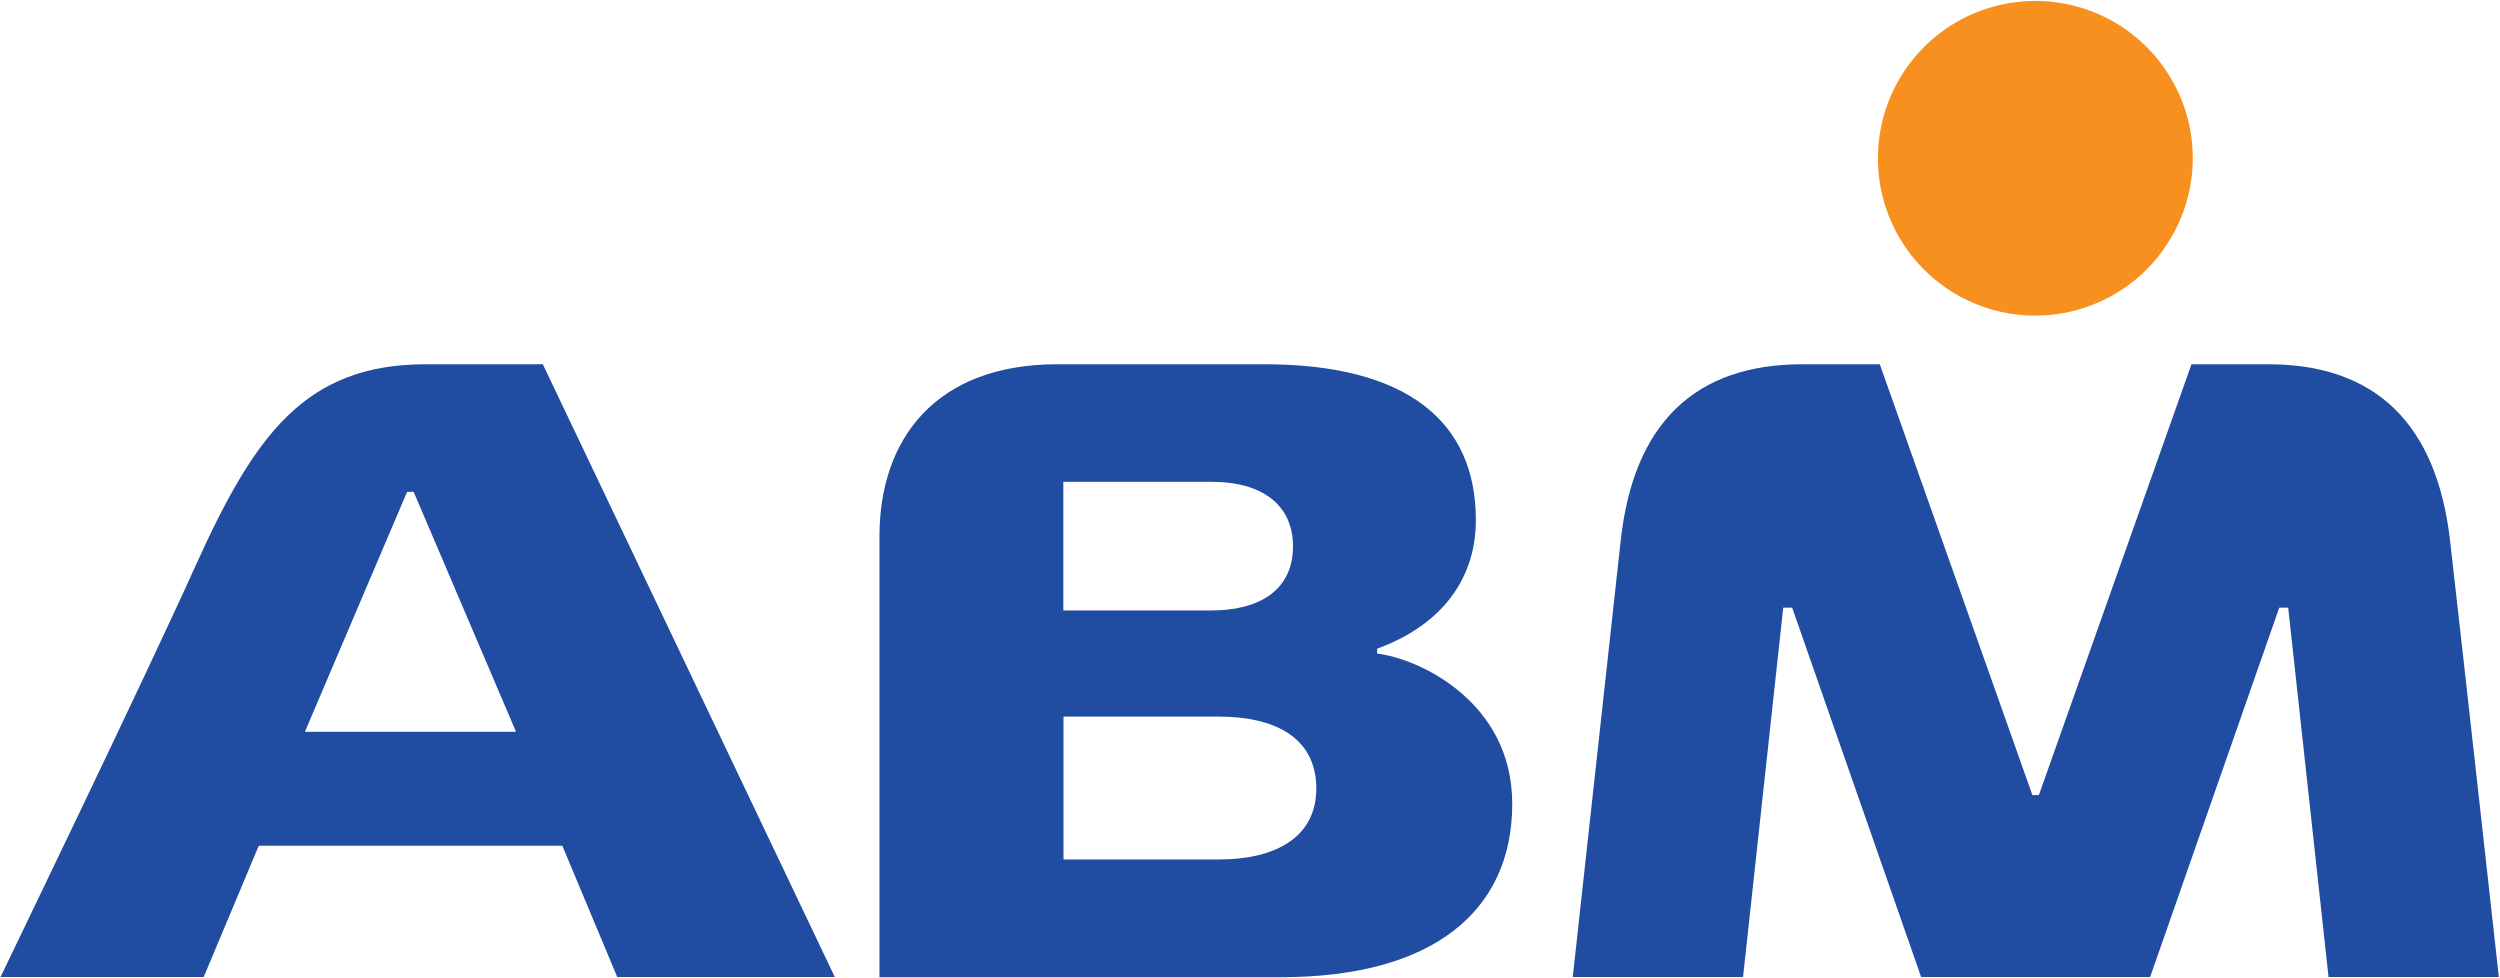
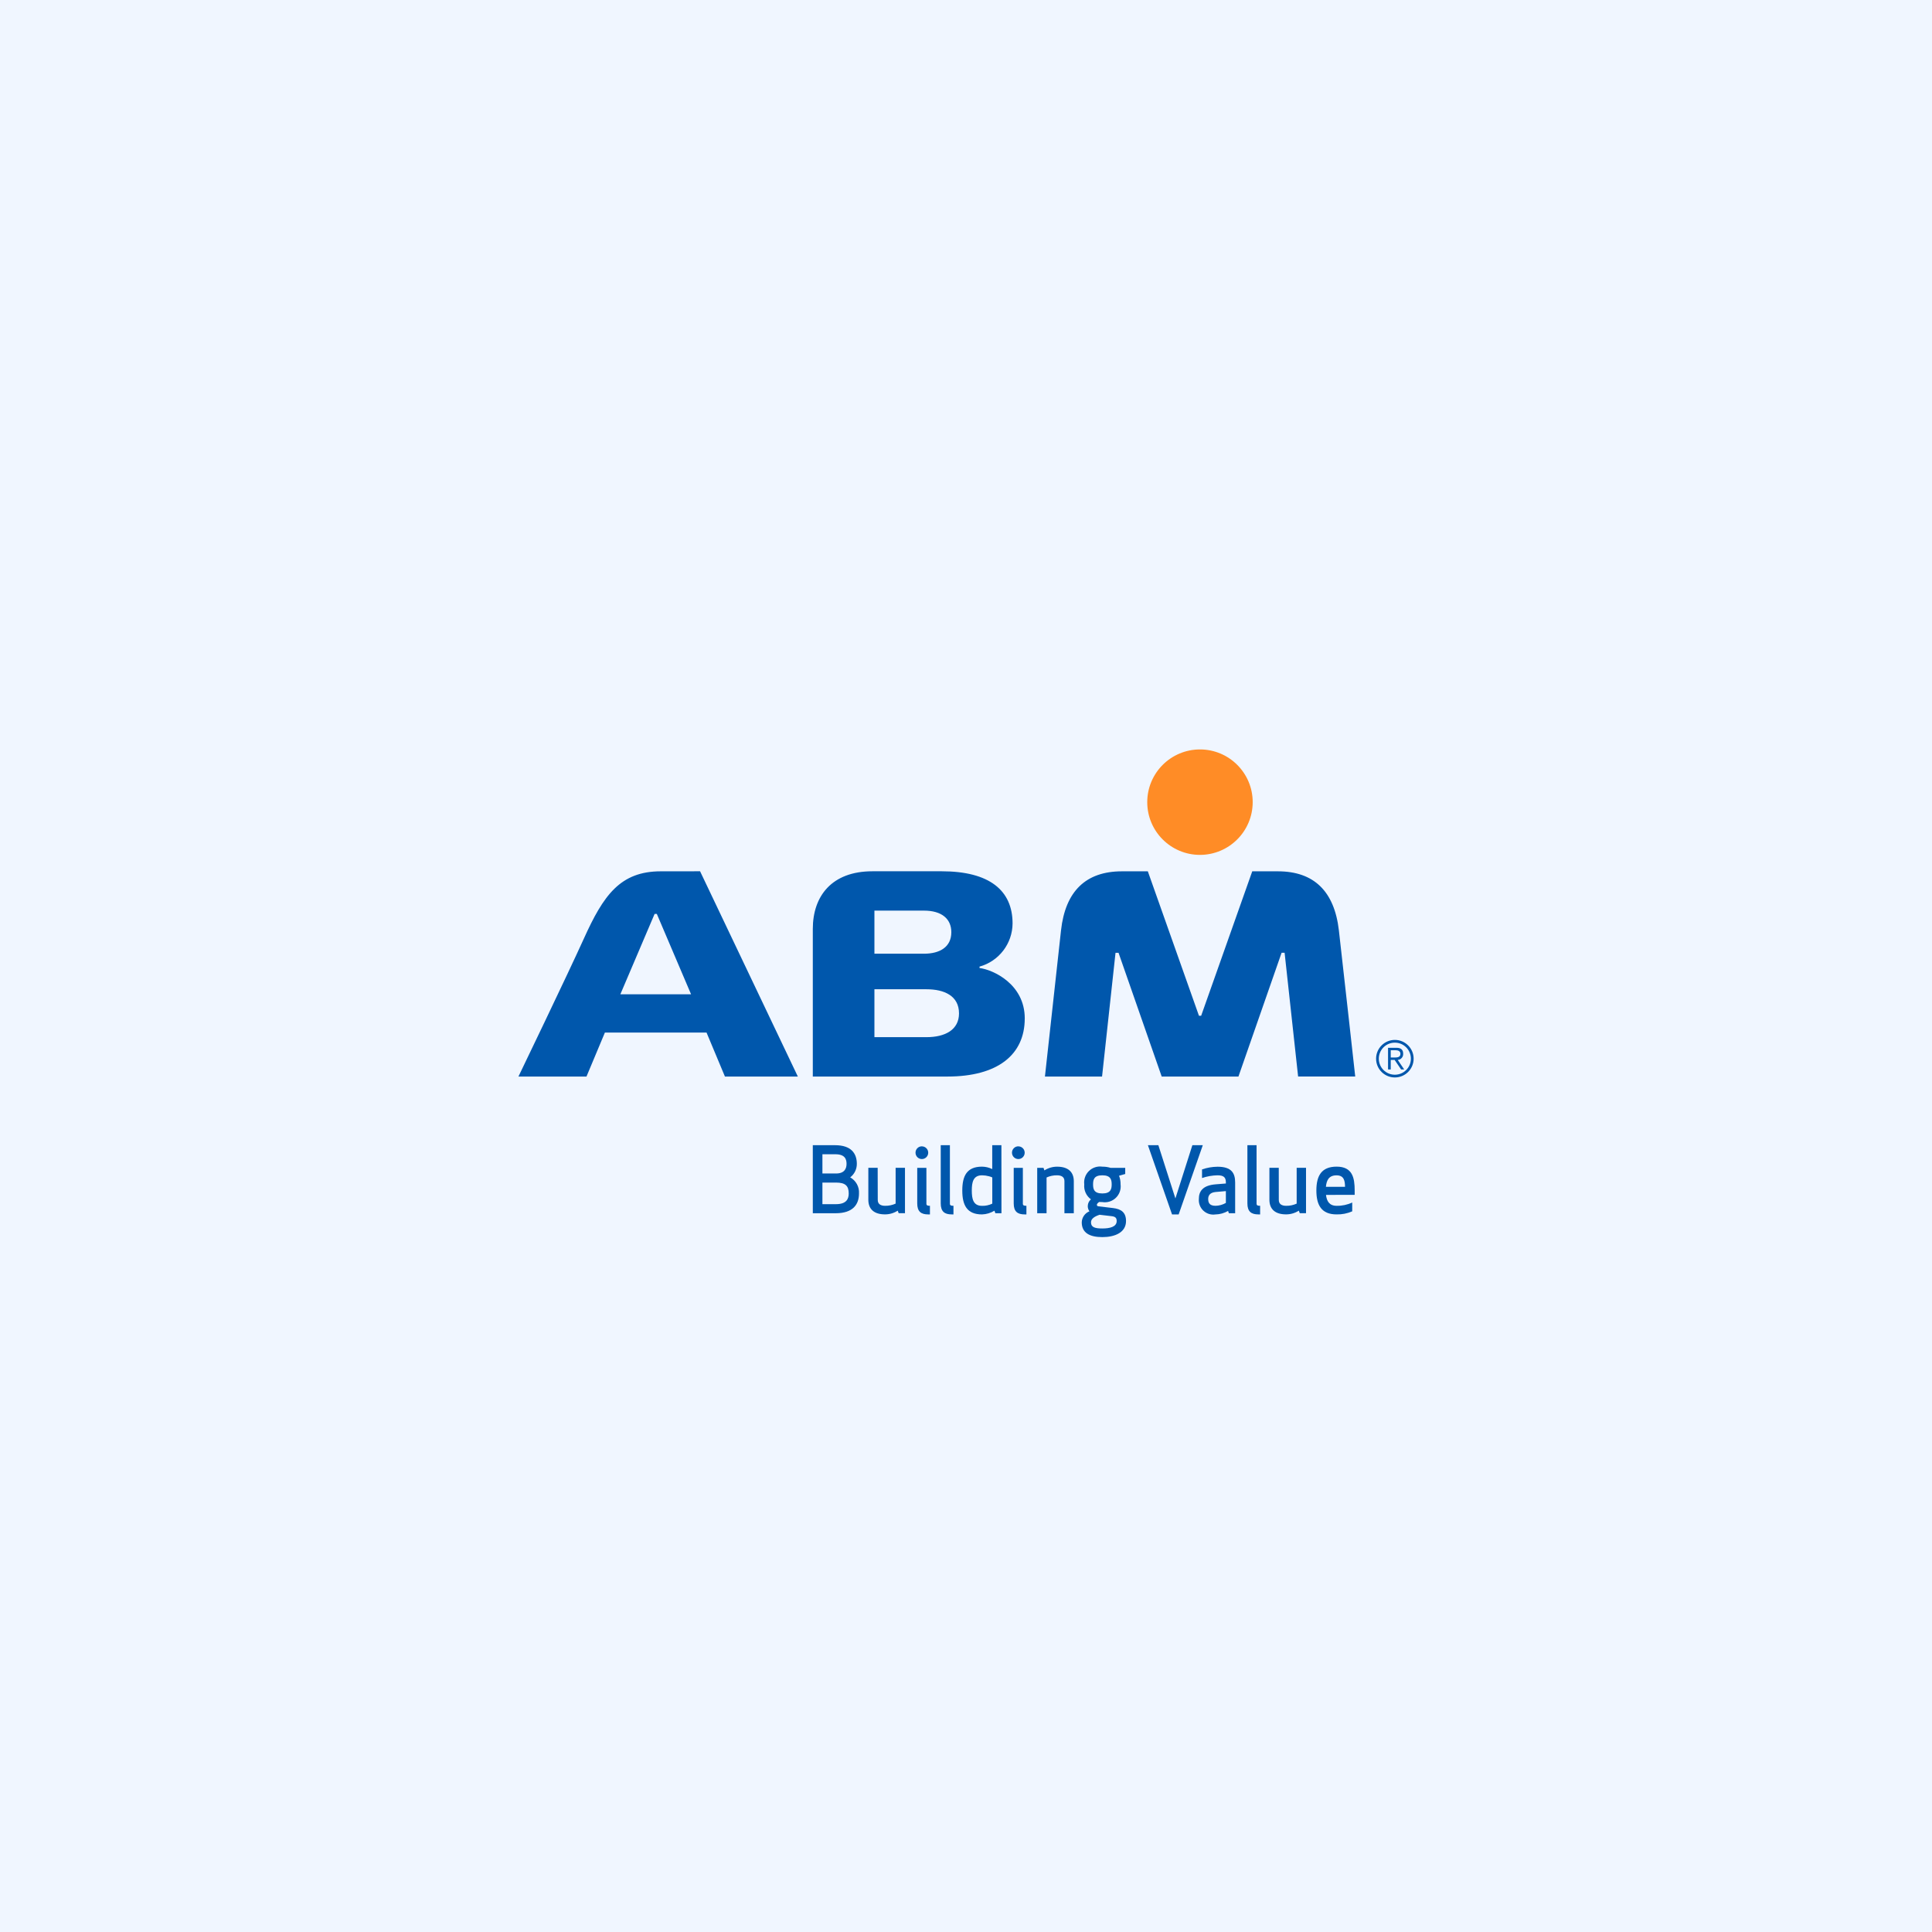
- <svg xmlns="http://www.w3.org/2000/svg" version="1.2" viewBox="0 0 1512 591" width="1512" height="591">
-   <style>
- 		.s0 { fill: #f7901e } 
- 		.s1 { fill: #204ca1 } 
- 	</style>
-   <path id="Layer" class="s0" d="m1231 190.9c-38.5 0-73.2-23.1-88-58.7-14.7-35.6-6.6-76.5 20.6-103.7 27.3-27.3 68.2-35.4 103.8-20.7 35.6 14.7 58.8 49.5 58.8 87.9 0 12.5-2.5 24.9-7.3 36.4-4.8 11.6-11.8 22-20.6 30.9-8.8 8.8-19.3 15.8-30.9 20.6-11.5 4.8-23.9 7.3-36.4 7.3z" />
-   <path id="Layer" fill-rule="evenodd" class="s1" d="m1511.3 590.9h-103l-24.4-223.4h-5.4l-78.1 223.4h-138.5l-78-223.4h-5.4l-24.3 223.4h-103c0 0 20.6-187.9 29-263.9 7.7-70.7 44.7-106.7 109.9-106.7h46.8l92.3 260.6h3.9l92.3-260.6h46.4c64.9 0 101.9 36 110 106.7 8.4 73.4 29.5 263.9 29.5 263.9zm-1183-370.6l176.6 370.6h-131.6l-33.2-79.4h-183.6l-33.3 79.4h-122.9c0 0 88.1-182.3 118.1-249 35.4-78.2 65.7-121.6 139.1-121.6zm-82.1 77.2l-61.8 145.1h127.7l-61.9-145.1zm668.4 188.7c0 65.3-48.6 104.8-139.7 104.8h-243v-266.6c0-58.8 33.9-104.1 107.6-104.1h125.1c86.6 0 128 34.8 128 94.2 0 39.5-25.1 65.3-59.7 77.8v3c24.5 2.8 81.7 28.6 81.7 90.8zm-181.9-117c28.3 0 49.3-11.8 49.3-38.8 0-24-17.3-39-49.3-39h-89.6v77.8zm4.7 150.6c33.7 0 58.7-13.2 58.7-42.9 0-31.7-26.5-43.5-58.7-43.5h-94.2v86.4z" />
+ <svg xmlns="http://www.w3.org/2000/svg" width="202" height="202" viewBox="0 0 202 202">
+   <g transform="translate(-541 -1754)">
+     <rect width="202" height="202" transform="translate(541 1754)" fill="#f0f6ff" />
+     <g transform="translate(-56.356 1732.183)">
+       <path d="M730.159,111.2a5.513,5.513,0,1,1,5.509-5.512A5.521,5.521,0,0,1,730.159,111.2Z" transform="translate(-7.336 0)" fill="#ff8c26" />
+       <path d="M694.225,131.678c1.949,0,3.4-.766,3.4-2.486,0-1.833-1.537-2.522-3.4-2.522h-5.444v5.007Zm-.262-8.725c1.639,0,2.859-.686,2.859-2.249,0-1.389-1-2.256-2.859-2.256h-5.182v4.505Zm10.535,6.771c0,3.783-2.813,6.072-8.089,6.072h-14.07V120.36c0-3.41,1.962-6.026,6.235-6.026h7.241c5.009,0,7.41,2.016,7.41,5.455a4.715,4.715,0,0,1-3.455,4.513v.145C701.186,124.628,704.5,126.124,704.5,129.724Zm-38.7-10.931-3.582,8.405h7.395l-3.581-8.405Zm4.754-4.459L680.776,135.8h-7.623l-1.924-4.6H660.6l-1.926,4.6h-7.114s5.093-10.562,6.84-14.423c2.049-4.537,3.8-7.039,8.053-7.039Zm68.5,21.461H733.08l-1.412-12.94h-.315L726.84,135.8h-8.021l-4.514-12.94h-.316l-1.408,12.94h-5.972s1.2-10.885,1.682-15.289c.453-4.091,2.594-6.172,6.369-6.172h2.707l5.346,15.1h.23l5.342-15.1h2.684c3.76,0,5.905,2.084,6.374,6.181C737.828,124.747,739.052,135.8,739.052,135.8Z" transform="translate(0 -1.421)" fill="#0057ac" />
+       <path d="M686.778,152.336h1.414c1.118,0,1.336-.57,1.336-1.121,0-.788-.35-1.137-1.319-1.137h-1.431Zm1.356-5.219h-1.356v2.011h1.431c.872,0,1.092-.512,1.092-1.007S689.128,147.117,688.133,147.117Zm-2.362-.947H688.1c1.706,0,2.276.881,2.276,1.951a1.766,1.766,0,0,1-.694,1.414,1.792,1.792,0,0,1,.92,1.68c0,1.149-.624,2.069-2.447,2.069h-2.381" transform="translate(-3.434 -4.617)" fill="#0057ac" />
+       <path d="M693.213,152.162c0,.447.332.609.768.609a2.547,2.547,0,0,0,1.1-.229V148.8h.978v4.744H695.4l-.1-.266a2.445,2.445,0,0,1-1.328.389c-1.166,0-1.744-.568-1.744-1.526V148.8h.976" transform="translate(-4.083 -4.881)" fill="#0057ac" />
+       <path d="M699.039,153.42c-.751,0-1.149-.3-1.149-1.148v-3.718h.959V152.3c0,.173.1.22.369.22v.9Zm-.663-7.116a.664.664,0,1,1-.665.665A.662.662,0,0,1,698.376,146.3Z" transform="translate(-4.633 -4.63)" fill="#0057ac" />
+       <path d="M701.79,153.406c-.748,0-1.148-.3-1.148-1.148v-6.091h.958v6.119c0,.173.1.22.372.22v.9" transform="translate(-4.927 -4.617)" fill="#0057ac" />
+       <path d="M705.212,149.318c-.928,0-1.071.73-1.071,1.593s.143,1.6,1.071,1.6a2.339,2.339,0,0,0,1.071-.229v-2.742a1.758,1.758,0,0,0-.35-.123A2.852,2.852,0,0,0,705.212,149.318Zm2.03,3.966h-.635l-.1-.266a2.645,2.645,0,0,1-1.3.389c-1.6,0-2.06-1.006-2.06-2.5s.455-2.494,2.06-2.494a2.469,2.469,0,0,1,1.071.255v-2.5h.959" transform="translate(-5.179 -4.617)" fill="#0057ac" />
+       <path d="M710.252,153.42c-.751,0-1.149-.3-1.149-1.148v-3.718h.956V152.3c0,.173.1.22.372.22v.9Zm-.665-7.116a.664.664,0,1,1-.665.665A.661.661,0,0,1,709.587,146.3Z" transform="translate(-5.758 -4.63)" fill="#0057ac" />
+       <path d="M714.7,150.175c0-.444-.333-.606-.769-.606a2.547,2.547,0,0,0-1.1.228v3.738h-.978v-4.744h.659l.093.265a2.452,2.452,0,0,1,1.328-.389c1.169,0,1.747.568,1.747,1.527v3.34H714.7" transform="translate(-6.052 -4.868)" fill="#0057ac" />
+       <path d="M719.182,151.466c.872,0,.978-.455.978-.947s-.106-.95-.978-.95-.968.455-.968.95S718.309,151.466,719.182,151.466Zm-.285,2.228c-.5.165-.9.4-.9.791,0,.514.4.643,1.186.643s1.5-.171,1.5-.777c0-.333-.143-.467-.551-.512Zm.285-1.325c-.112,0-.227,0-.333-.011-.112.076-.237.19-.237.284,0,.115.049.151.173.171l1.507.179c.883.1,1.367.475,1.367,1.358,0,1.194-1.157,1.68-2.476,1.68-1.346,0-2.153-.458-2.153-1.546a1.28,1.28,0,0,1,.8-1.149v-.011a.879.879,0,0,1-.17-.56.927.927,0,0,1,.332-.682,1.728,1.728,0,0,1-.7-1.565,1.665,1.665,0,0,1,1.9-1.851,2.818,2.818,0,0,1,.855.123h1.528v.643l-.645.182a2.352,2.352,0,0,1,.159.9A1.66,1.66,0,0,1,719.182,152.369Z" transform="translate(-6.572 -4.868)" fill="#0057ac" />
+       <path d="M729.369,146.167h1.09l-2.524,7.239h-.693l-2.524-7.239h1.093l1.783,5.57" transform="translate(-7.344 -4.617)" fill="#0057ac" />
+       <path d="M732.383,151.315c-.6.057-.766.389-.766.721s.076.721.766.721a2.276,2.276,0,0,0,1.082-.3V151.22Zm.21-1.746a5.313,5.313,0,0,0-1.621.285v-.9a5.083,5.083,0,0,1,1.621-.282c1.464,0,1.842.665,1.842,1.65v3.214h-.654l-.086-.244a2.714,2.714,0,0,1-1.328.369,1.513,1.513,0,0,1-1.727-1.621c0-.751.352-1.414,1.755-1.528l1.071-.086v-.093C733.466,149.814,733.276,149.569,732.593,149.569Z" transform="translate(-7.938 -4.868)" fill="#0057ac" />
+       <path d="M737.43,153.406c-.748,0-1.148-.3-1.148-1.148v-6.091h.958v6.119c0,.173.093.22.372.22v.9" transform="translate(-8.504 -4.617)" fill="#0057ac" />
+       <path d="M739.823,152.162c0,.447.333.609.768.609a2.534,2.534,0,0,0,1.1-.229V148.8h.978v4.744h-.654l-.1-.266a2.456,2.456,0,0,1-1.328.389c-1.168,0-1.746-.568-1.746-1.526V148.8h.978" transform="translate(-8.762 -4.881)" fill="#0057ac" />
+       <path d="M745.295,150.773h2c-.008-.626-.105-1.2-.883-1.2C745.6,149.569,745.36,150.091,745.295,150.773Zm.009.844c.076.655.352,1.141,1.11,1.141a3.673,3.673,0,0,0,1.632-.344v.922a3.856,3.856,0,0,1-1.632.321c-1.6,0-2.116-.995-2.116-2.5s.511-2.494,2.116-2.494c1.66,0,1.889,1.166,1.889,2.494v.455" transform="translate(-9.309 -4.868)" fill="#0057ac" />
+       <path d="M752.771,135.774h.365c.311,0,.648-.017.648-.39,0-.29-.264-.373-.506-.373h-.507Zm0,1.246h-.282v-2.263h.87c.512,0,.711.22.711.626a.609.609,0,0,1-.568.643l.673.993h-.321l-.676-.993h-.407Zm.428.552a1.677,1.677,0,1,0-1.676-1.677A1.674,1.674,0,0,0,753.2,137.572Zm0-3.64a1.963,1.963,0,1,1-1.961,1.963A1.965,1.965,0,0,1,753.2,133.932Z" transform="translate(-10.006 -3.388)" fill="#0057ac" />
+     </g>
+   </g>
</svg>
